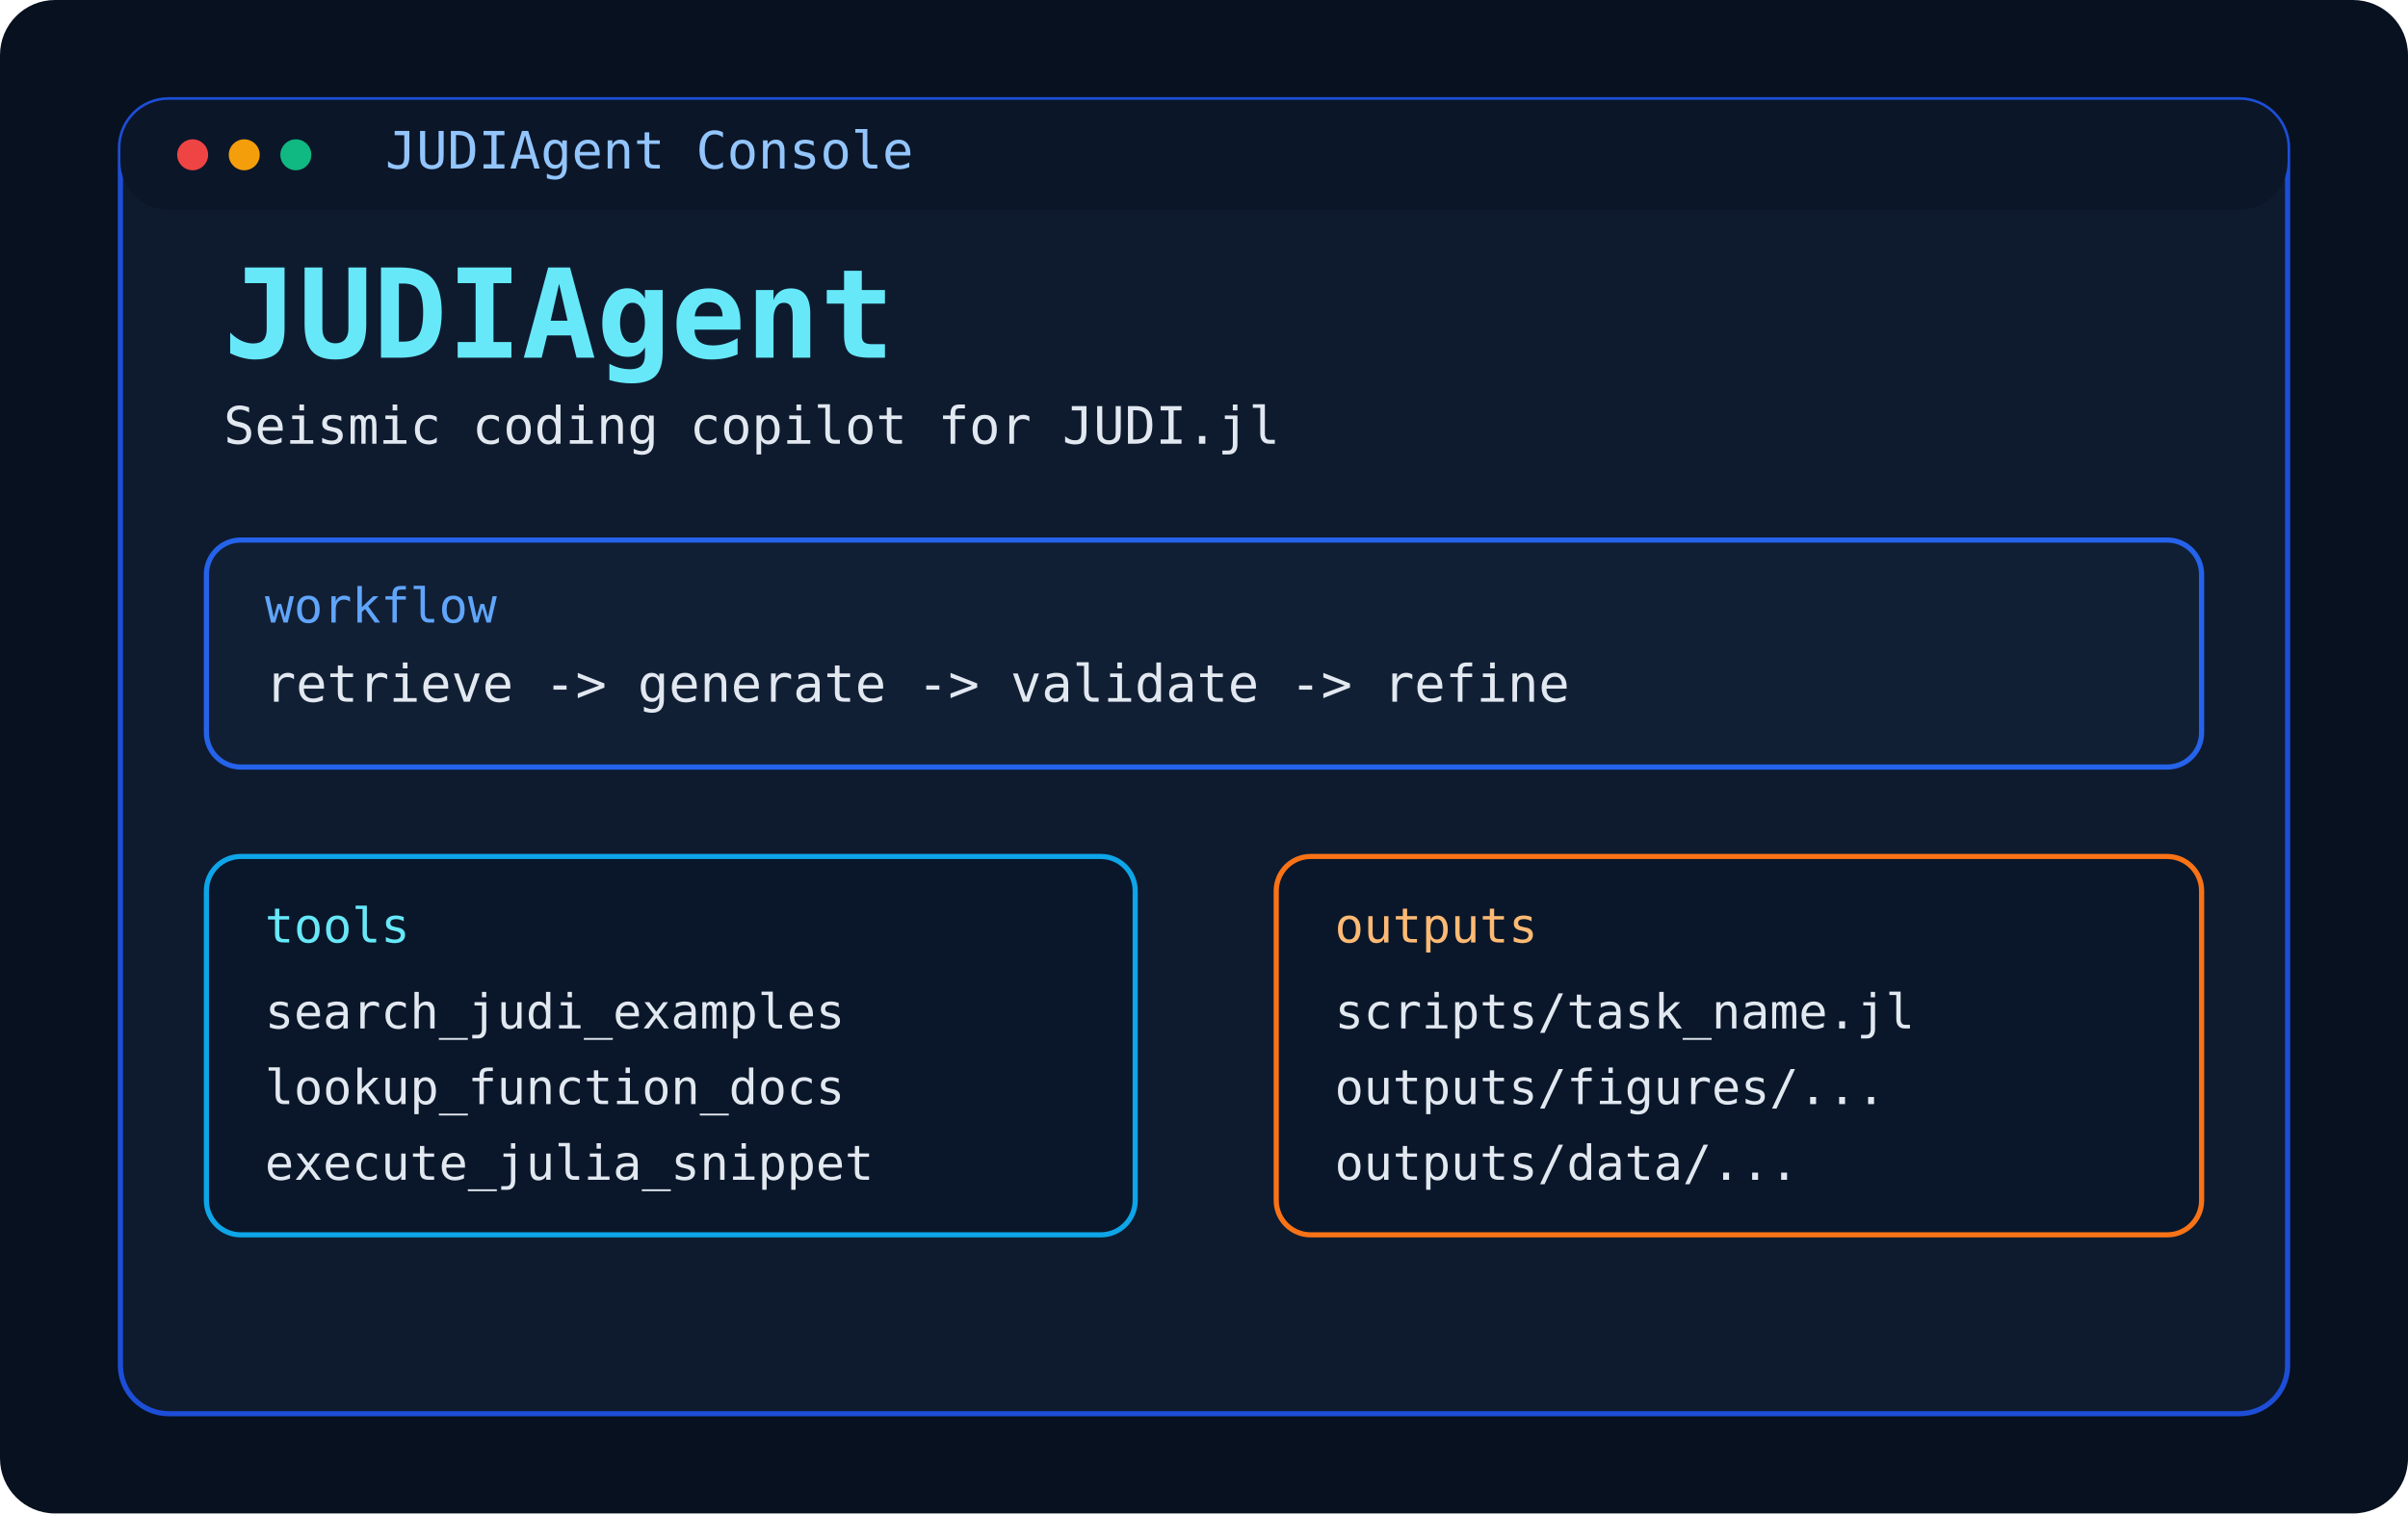
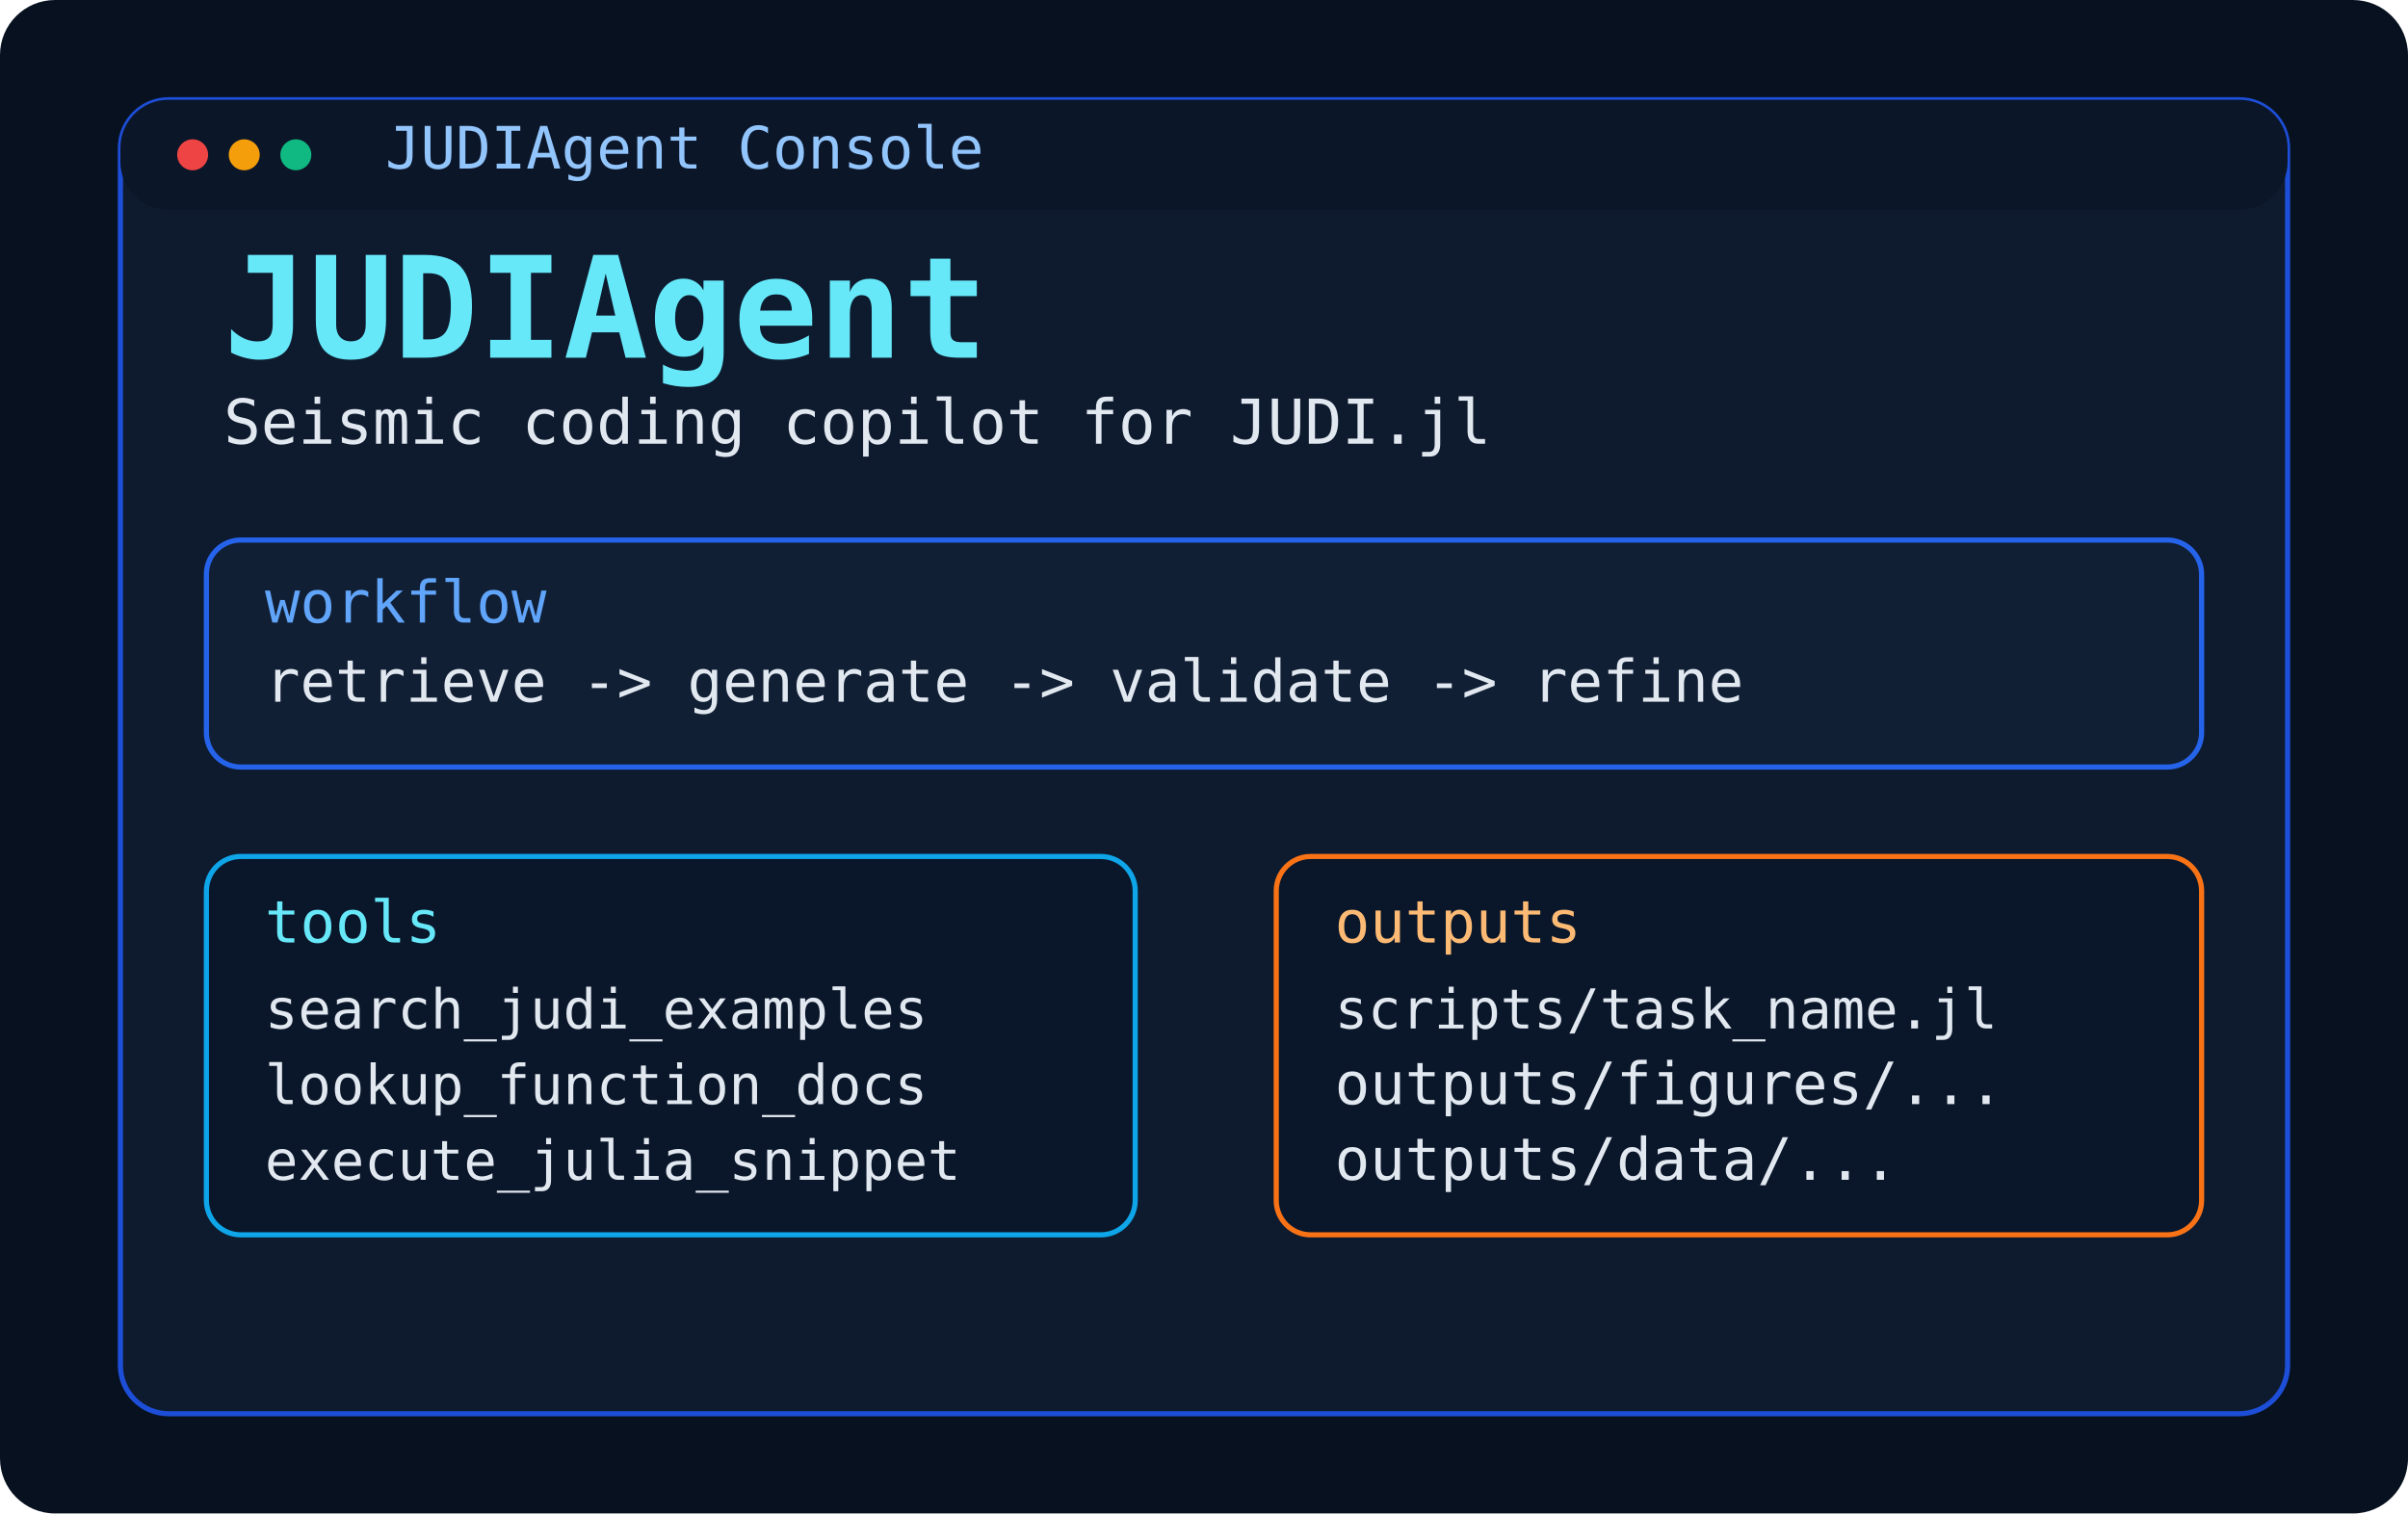
<svg xmlns="http://www.w3.org/2000/svg" width="1400" height="880" viewBox="0 0 1400 880" fill="none">
  <rect width="1400" height="880" rx="32" fill="#08111F" />
  <rect x="70" y="58" width="1260" height="764" rx="28" fill="#0E1B2F" stroke="#1D4ED8" stroke-width="3" />
  <rect x="70" y="58" width="1260" height="64" rx="28" fill="#0B1628" />
  <circle cx="112" cy="90" r="9" fill="#EF4444" />
  <circle cx="142" cy="90" r="9" fill="#F59E0B" />
  <circle cx="172" cy="90" r="9" fill="#10B981" />
-   <text x="224" y="98" fill="#93C5FD" font-family="monospace" font-size="30">JUDIAgent Console</text>
-   <text x="130" y="208" fill="#67E8F9" font-family="monospace" font-size="72" font-weight="700">JUDIAgent</text>
-   <text x="130" y="258" fill="#E2E8F0" font-family="monospace" font-size="30">Seismic coding copilot for JUDI.jl</text>
+   <text x="224" y="98" fill="#93C5FD" font-family="monospace" font-size="34">JUDIAgent Console</text>
+   <text x="130" y="208" fill="#67E8F9" font-family="monospace" font-size="82" font-weight="700">JUDIAgent</text>
+   <text x="130" y="258" fill="#E2E8F0" font-family="monospace" font-size="36">Seismic coding copilot for JUDI.jl</text>
  <rect x="120" y="314" width="1160" height="132" rx="20" fill="#111F35" stroke="#2563EB" stroke-width="3" />
-   <text x="154" y="362" fill="#60A5FA" font-family="monospace" font-size="28">workflow</text>
-   <text x="154" y="408" fill="#E2E8F0" font-family="monospace" font-size="30">retrieve -&gt; generate -&gt; validate -&gt; refine</text>
+   <text x="154" y="362" fill="#60A5FA" font-family="monospace" font-size="34">workflow</text>
+   <text x="154" y="408" fill="#E2E8F0" font-family="monospace" font-size="34">retrieve -&gt; generate -&gt; validate -&gt; refine</text>
  <rect x="120" y="498" width="540" height="220" rx="20" fill="#0A172A" stroke="#0EA5E9" stroke-width="3" />
-   <text x="154" y="548" fill="#67E8F9" font-family="monospace" font-size="28">tools</text>
-   <text x="154" y="598" fill="#E2E8F0" font-family="monospace" font-size="28">search_judi_examples</text>
-   <text x="154" y="642" fill="#E2E8F0" font-family="monospace" font-size="28">lookup_function_docs</text>
-   <text x="154" y="686" fill="#E2E8F0" font-family="monospace" font-size="28">execute_julia_snippet</text>
+   <text x="154" y="548" fill="#67E8F9" font-family="monospace" font-size="34">tools</text>
+   <text x="154" y="598" fill="#E2E8F0" font-family="monospace" font-size="32">search_judi_examples</text>
+   <text x="154" y="642" fill="#E2E8F0" font-family="monospace" font-size="32">lookup_function_docs</text>
+   <text x="154" y="686" fill="#E2E8F0" font-family="monospace" font-size="32">execute_julia_snippet</text>
  <rect x="742" y="498" width="538" height="220" rx="20" fill="#0A172A" stroke="#F97316" stroke-width="3" />
-   <text x="776" y="548" fill="#FDBA74" font-family="monospace" font-size="28">outputs</text>
-   <text x="776" y="598" fill="#E2E8F0" font-family="monospace" font-size="28">scripts/task_name.jl</text>
-   <text x="776" y="642" fill="#E2E8F0" font-family="monospace" font-size="28">outputs/figures/...</text>
-   <text x="776" y="686" fill="#E2E8F0" font-family="monospace" font-size="28">outputs/data/...</text>
+   <text x="776" y="548" fill="#FDBA74" font-family="monospace" font-size="34">outputs</text>
+   <text x="776" y="598" fill="#E2E8F0" font-family="monospace" font-size="32">scripts/task_name.jl</text>
+   <text x="776" y="642" fill="#E2E8F0" font-family="monospace" font-size="34">outputs/figures/...</text>
+   <text x="776" y="686" fill="#E2E8F0" font-family="monospace" font-size="34">outputs/data/...</text>
</svg>
